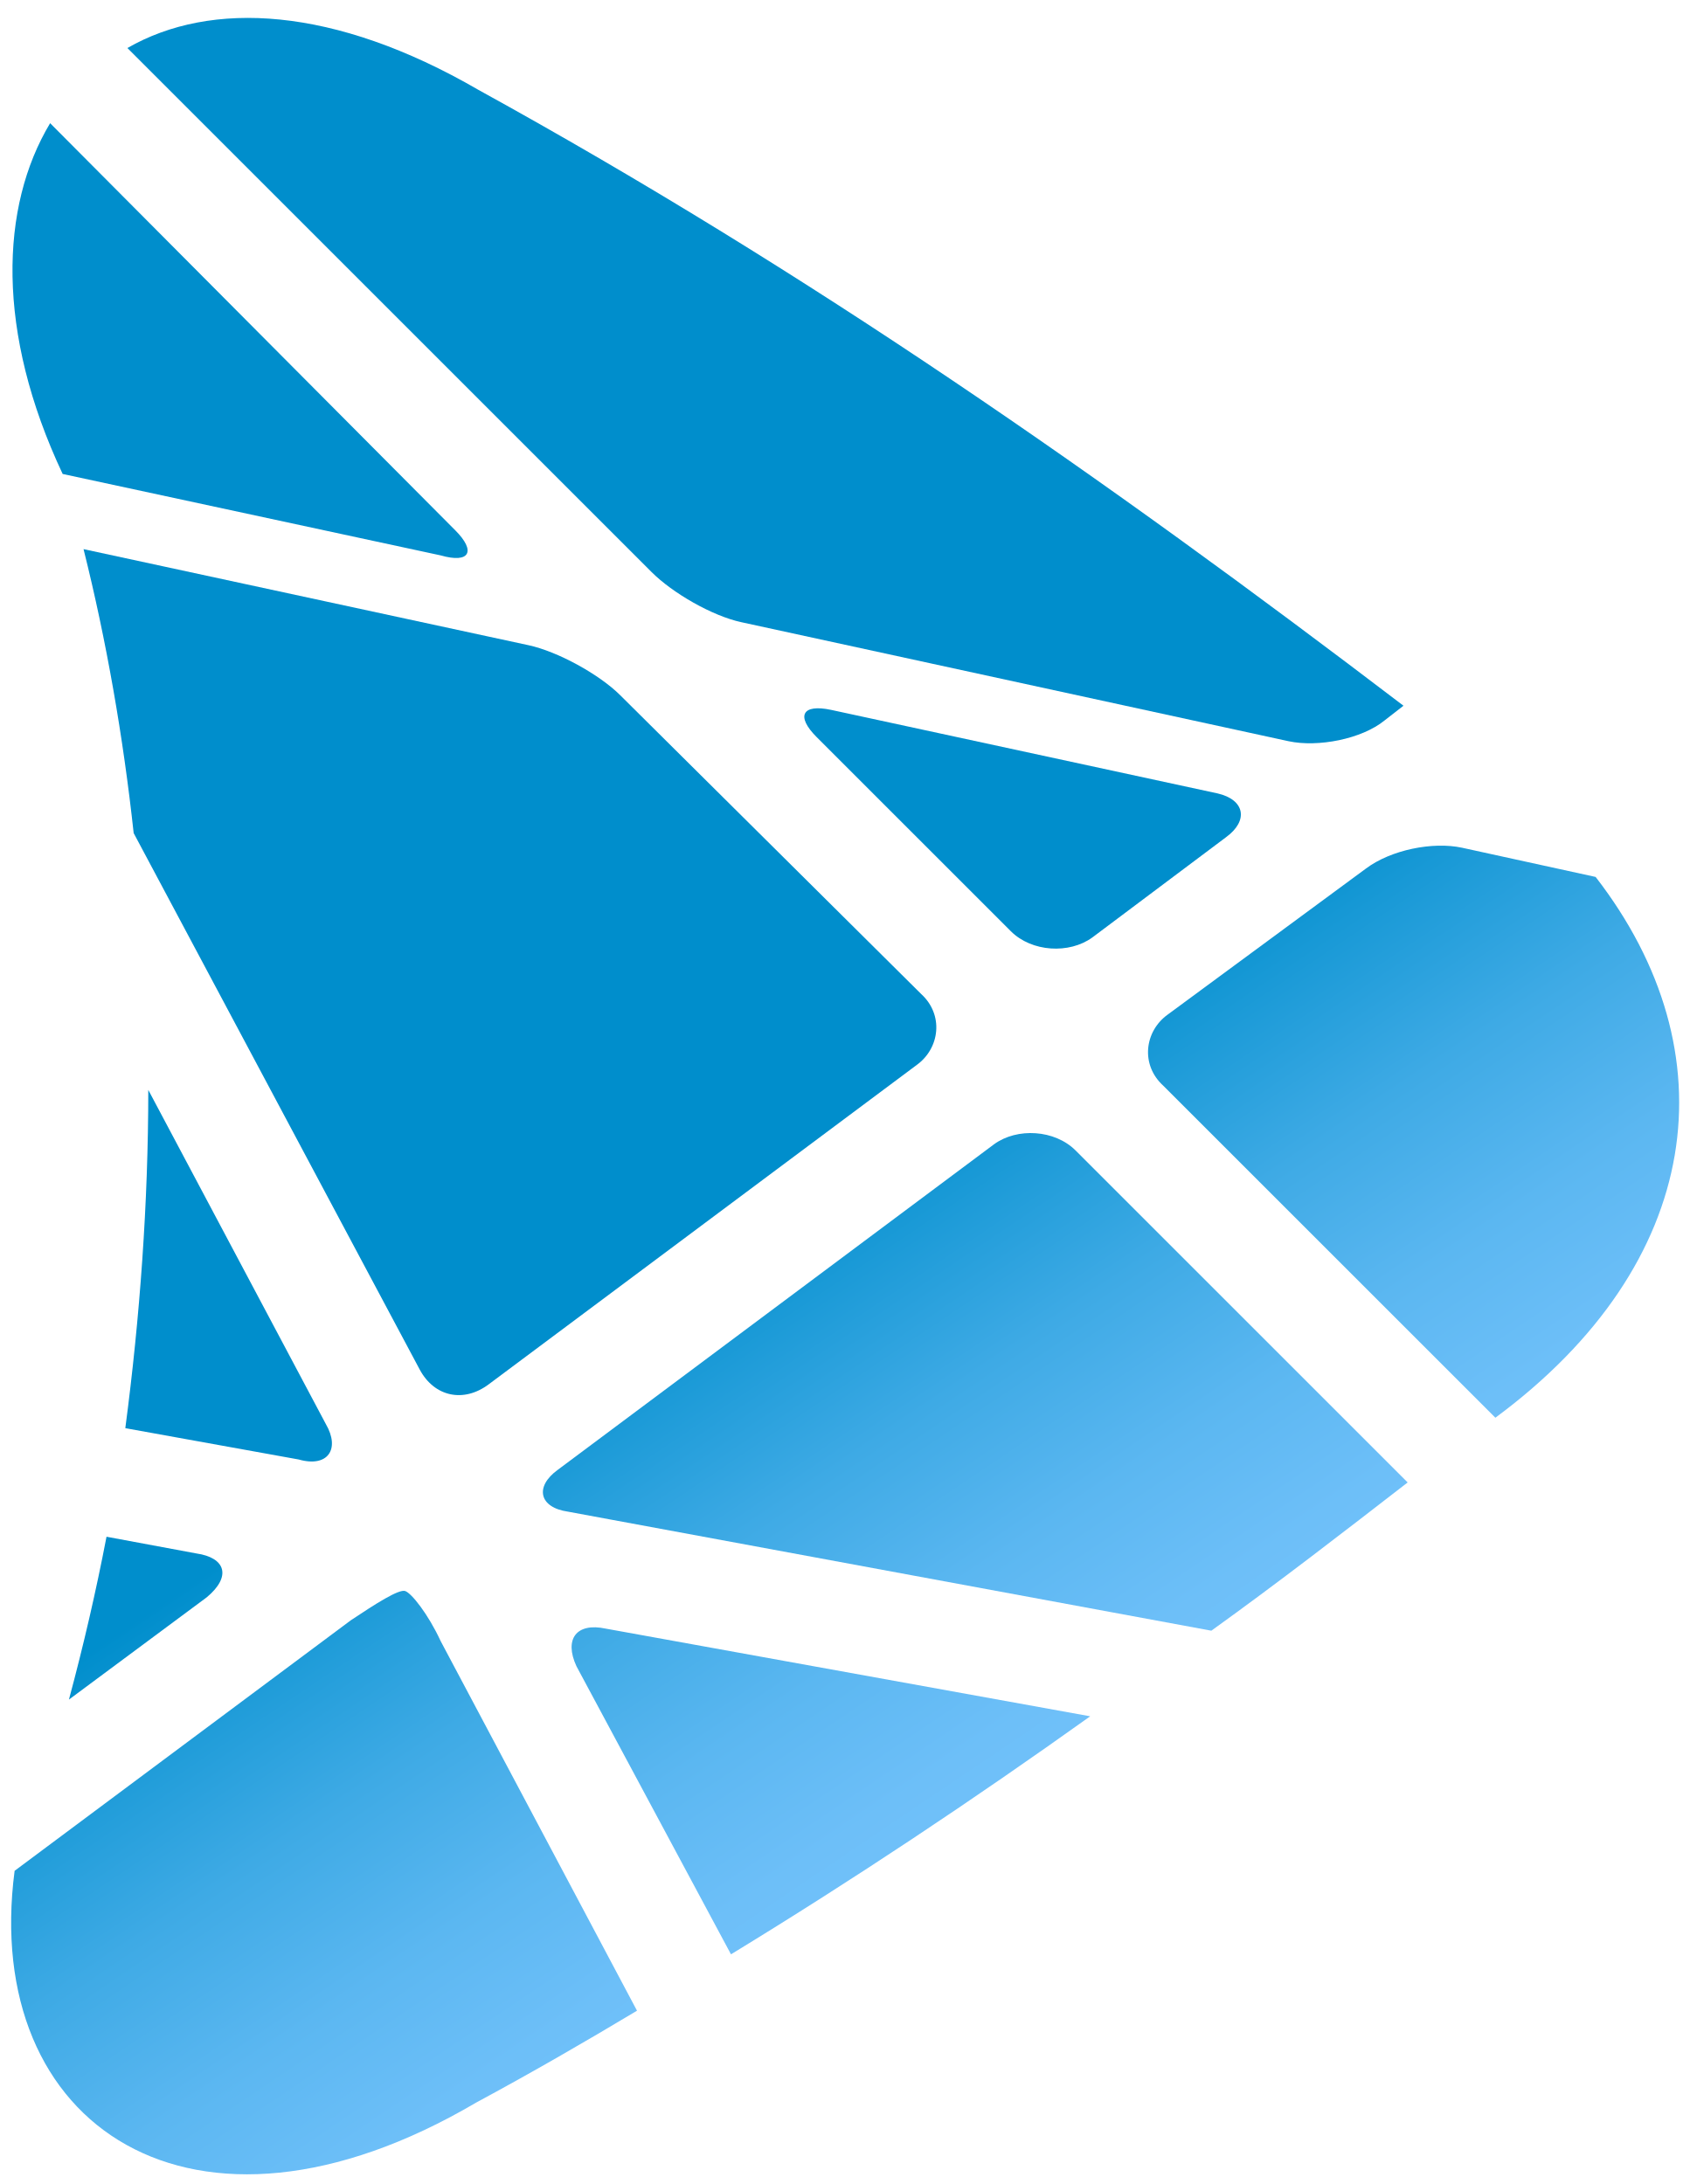
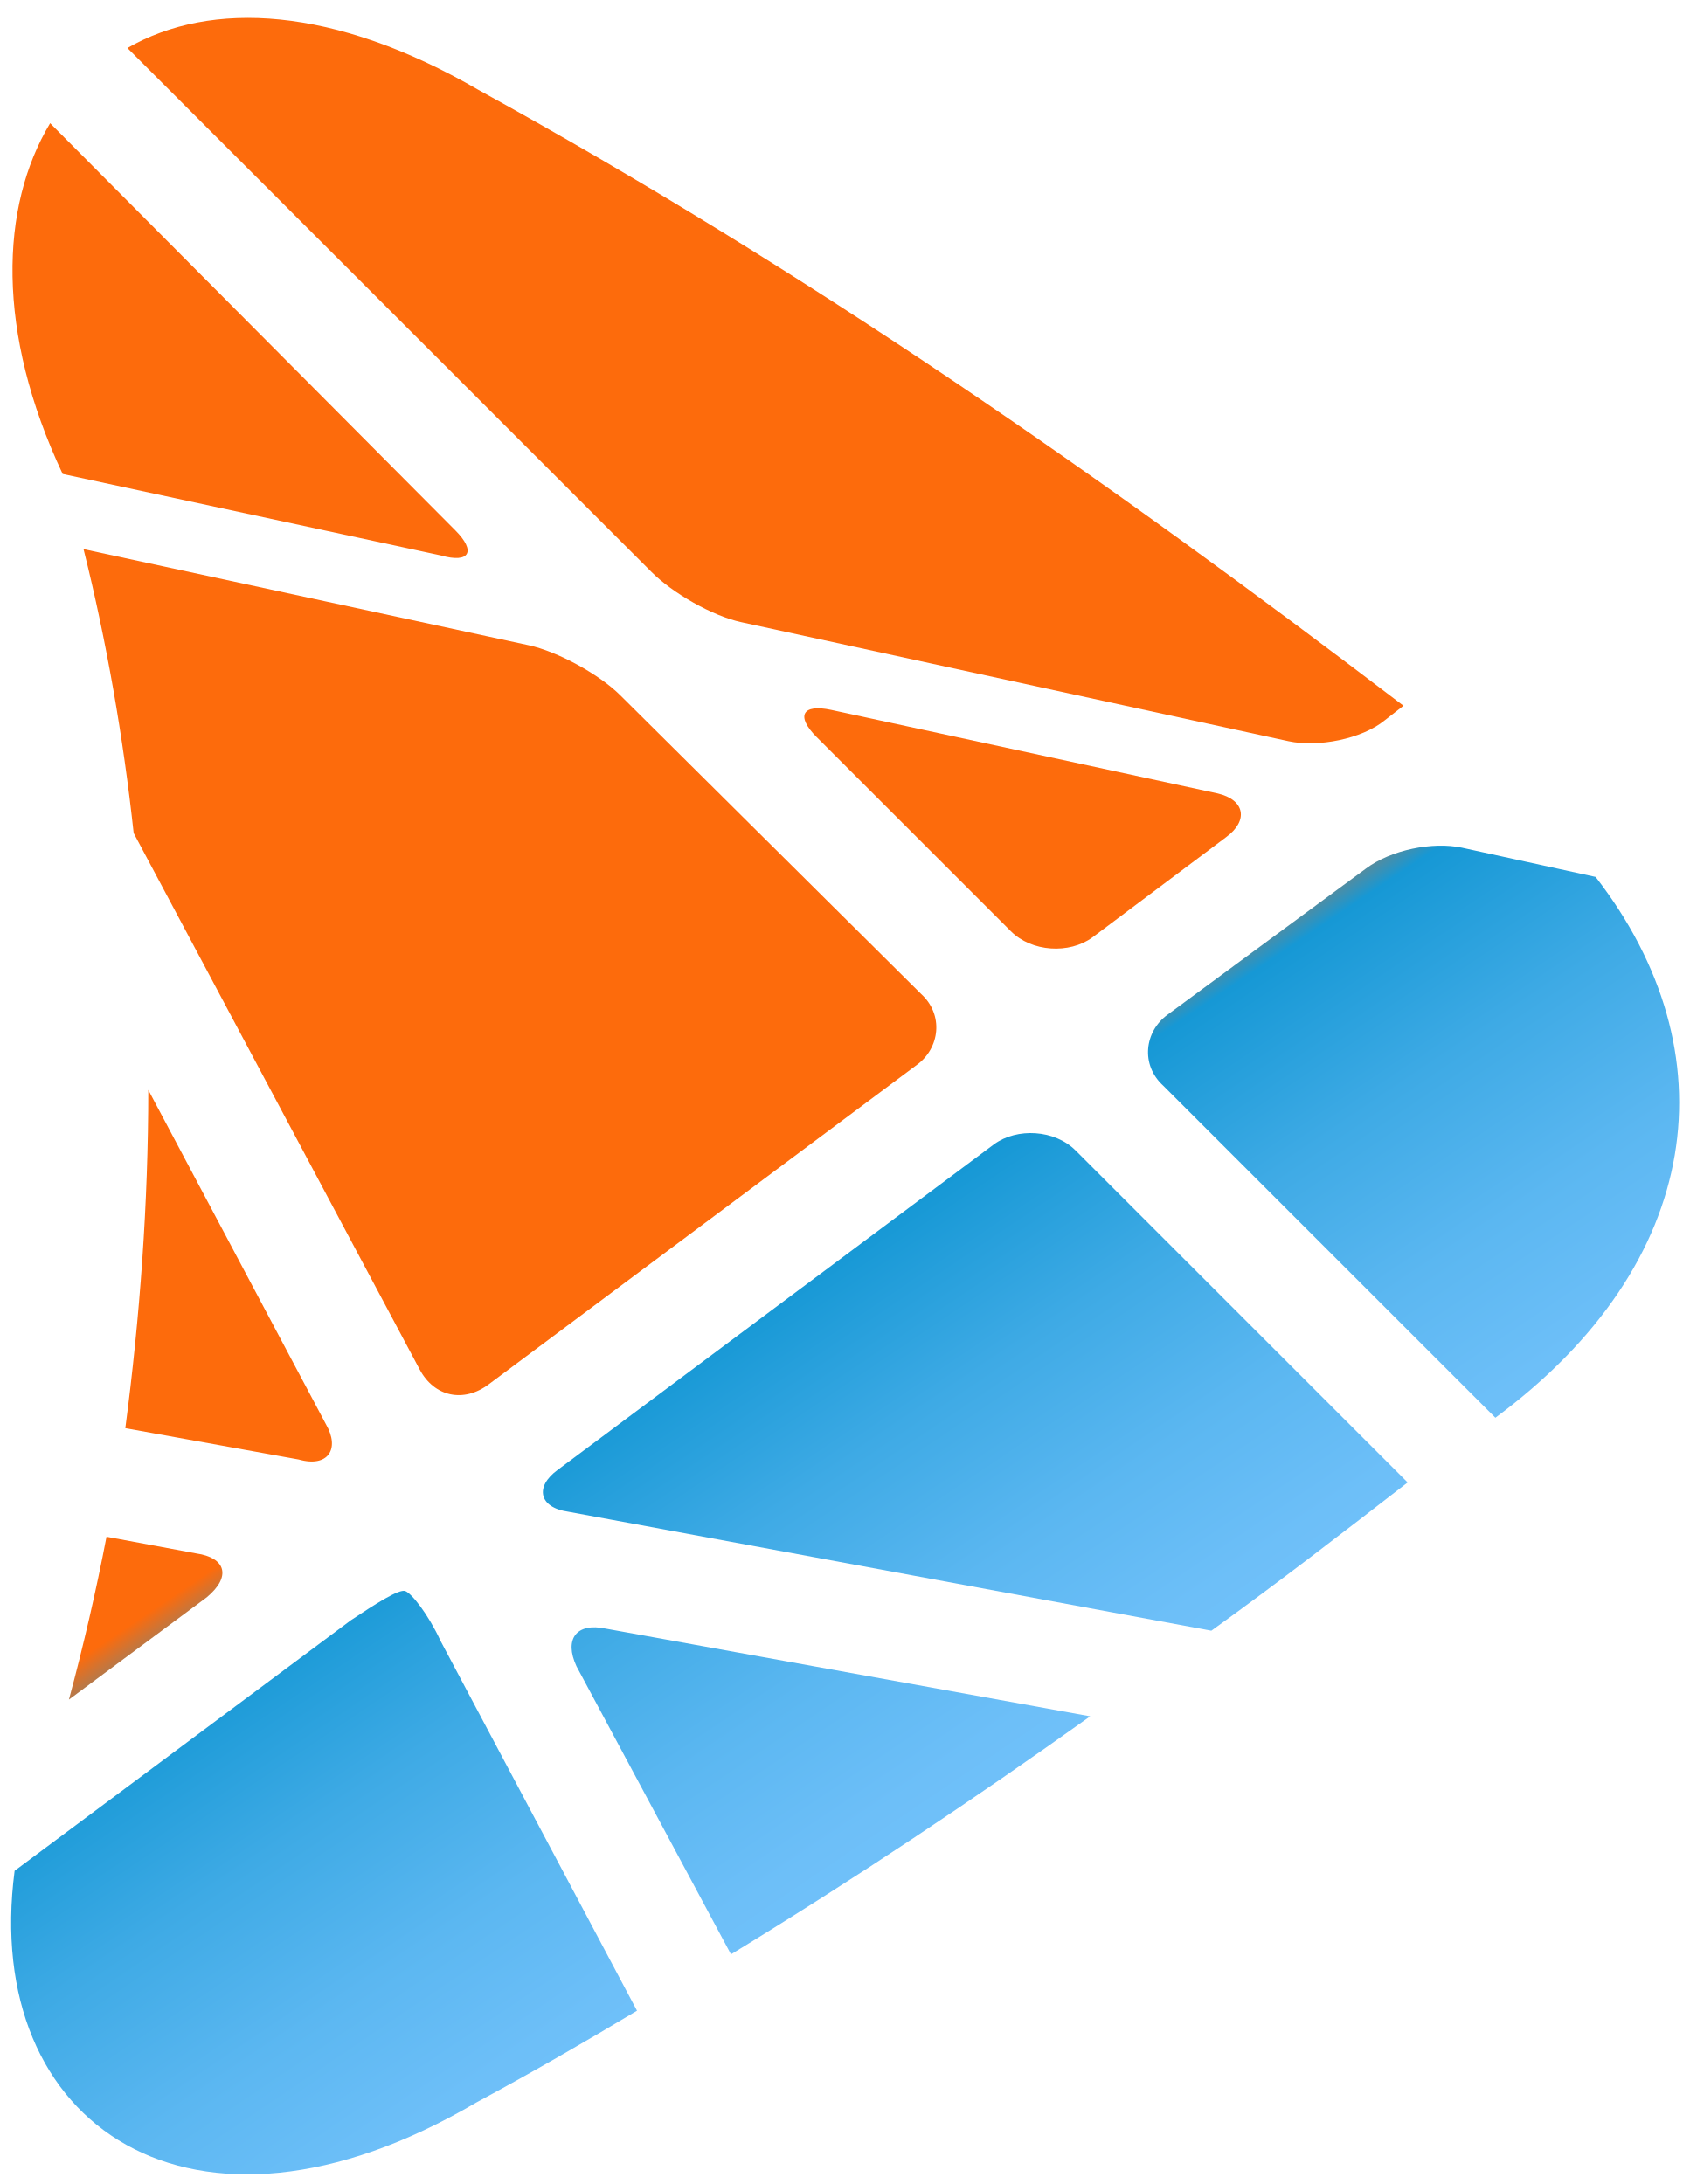
<svg xmlns="http://www.w3.org/2000/svg" version="1.1" id="Layer_1" x="0px" y="0px" viewBox="0 0 80.9 104.6" style="enable-background:new 0 0 80.9 104.6;" xml:space="preserve">
  <style type="text/css">
	.st0{fill:url(#SVGID_1_);}
	.st1{fill:url(#SVGID_2_);}
	.st2{fill:url(#SVGID_3_);}
	.st3{fill:url(#SVGID_4_);}
	.st4{fill:url(#SVGID_5_);}
	.st5{fill:url(#SVGID_6_);}
	.st6{fill:url(#SVGID_7_);}
	.st7{fill:url(#SVGID_8_);}
	.st8{fill:url(#SVGID_9_);}
	.st9{fill:url(#SVGID_10_);}
</style>
  <g>
    <linearGradient id="SVGID_1_" gradientUnits="userSpaceOnUse" x1="-3.108" y1="18.716" x2="45.321" y2="90.516">
-       <stop offset="0.626" style="stop-color:#008ECC" />
+       <stop offset="0.626" style="stop-color:#FD6B0C" />
      <stop offset="0.674" style="stop-color:#1698D5" />
      <stop offset="0.773" style="stop-color:#3EAAE5" />
      <stop offset="0.864" style="stop-color:#5BB7F1" />
      <stop offset="0.943" style="stop-color:#6DBFF8" />
      <stop offset="1" style="stop-color:#73C2FB" />
    </linearGradient>
    <path class="st0" d="M27.6,79.8L35,93.6c5.9-3.6,11.6-7.4,17.2-11.4L29,78C27.6,77.7,27,78.5,27.6,79.8z" />
    <linearGradient id="SVGID_2_" gradientUnits="userSpaceOnUse" x1="-25.369" y1="33.731" x2="23.061" y2="105.531">
-       <stop offset="0.626" style="stop-color:#008ECC" />
+       <stop offset="0.626" style="stop-color:#FD6B0C" />
      <stop offset="0.674" style="stop-color:#1698D5" />
      <stop offset="0.773" style="stop-color:#3EAAE5" />
      <stop offset="0.864" style="stop-color:#5BB7F1" />
      <stop offset="0.943" style="stop-color:#6DBFF8" />
      <stop offset="1" style="stop-color:#73C2FB" />
    </linearGradient>
    <path class="st1" d="M19.4,76.2c-0.3-0.1-1.4,0.6-2.6,1.4l-16.1,12c-1.6,12.2,8.5,19.1,22.1,11.1c2.6-1.4,5.2-2.9,7.7-4.4   l-9.4-17.7C20.5,77.3,19.7,76.3,19.4,76.2z" />
    <linearGradient id="SVGID_3_" gradientUnits="userSpaceOnUse" x1="31.352" y1="-4.527" x2="79.781" y2="67.272">
-       <stop offset="0.626" style="stop-color:#008ECC" />
+       <stop offset="0.626" style="stop-color:#FD6B0C" />
      <stop offset="0.674" style="stop-color:#1698D5" />
      <stop offset="0.773" style="stop-color:#3EAAE5" />
      <stop offset="0.864" style="stop-color:#5BB7F1" />
      <stop offset="0.943" style="stop-color:#6DBFF8" />
      <stop offset="1" style="stop-color:#73C2FB" />
    </linearGradient>
    <path class="st2" d="M65.4,41.6l-9.5,7c-1.1,0.8-1.3,2.4-0.2,3.4l15.9,15.9c10-7.4,11.3-17.5,4.8-25.9L70,40.6   C68.6,40.3,66.6,40.7,65.4,41.6z" />
    <linearGradient id="SVGID_4_" gradientUnits="userSpaceOnUse" x1="6.729" y1="12.081" x2="55.158" y2="83.881">
-       <stop offset="0.626" style="stop-color:#008ECC" />
+       <stop offset="0.626" style="stop-color:#FD6B0C" />
      <stop offset="0.674" style="stop-color:#1698D5" />
      <stop offset="0.773" style="stop-color:#3EAAE5" />
      <stop offset="0.864" style="stop-color:#5BB7F1" />
      <stop offset="0.943" style="stop-color:#6DBFF8" />
      <stop offset="1" style="stop-color:#73C2FB" />
    </linearGradient>
    <path class="st3" d="M51.5,55.1c-1-1-2.8-1.1-3.9-0.3L26.7,70.4c-1.1,0.8-0.9,1.8,0.5,2L58,78.1c3.2-2.3,6.3-4.7,9.4-7.1L51.5,55.1   z" />
    <linearGradient id="SVGID_5_" gradientUnits="userSpaceOnUse" x1="24.348" y1="0.197" x2="72.778" y2="71.996">
-       <stop offset="0.626" style="stop-color:#008ECC" />
+       <stop offset="0.626" style="stop-color:#FD6B0C" />
      <stop offset="0.674" style="stop-color:#1698D5" />
      <stop offset="0.773" style="stop-color:#3EAAE5" />
      <stop offset="0.864" style="stop-color:#5BB7F1" />
      <stop offset="0.943" style="stop-color:#6DBFF8" />
      <stop offset="1" style="stop-color:#73C2FB" />
    </linearGradient>
    <path class="st4" d="M58.3,38l-18.5-4c-1.4-0.3-1.7,0.3-0.7,1.3l9.3,9.3c1,1,2.8,1.1,3.9,0.3l6.4-4.8C59.8,39.3,59.6,38.3,58.3,38z   " />
    <linearGradient id="SVGID_6_" gradientUnits="userSpaceOnUse" x1="5.109" y1="13.174" x2="53.539" y2="84.973">
-       <stop offset="0.626" style="stop-color:#008ECC" />
+       <stop offset="0.626" style="stop-color:#FD6B0C" />
      <stop offset="0.674" style="stop-color:#1698D5" />
      <stop offset="0.773" style="stop-color:#3EAAE5" />
      <stop offset="0.864" style="stop-color:#5BB7F1" />
      <stop offset="0.943" style="stop-color:#6DBFF8" />
      <stop offset="1" style="stop-color:#73C2FB" />
    </linearGradient>
    <path class="st5" d="M21.8,25.4L2.4,5.9C0,9.9-0.2,15.9,3,22.7l18.1,3.9C22.5,27,22.8,26.4,21.8,25.4z" />
    <linearGradient id="SVGID_7_" gradientUnits="userSpaceOnUse" x1="-15.768" y1="27.255" x2="32.662" y2="99.055">
-       <stop offset="0.626" style="stop-color:#008ECC" />
+       <stop offset="0.626" style="stop-color:#FD6B0C" />
      <stop offset="0.674" style="stop-color:#1698D5" />
      <stop offset="0.773" style="stop-color:#3EAAE5" />
      <stop offset="0.864" style="stop-color:#5BB7F1" />
      <stop offset="0.943" style="stop-color:#6DBFF8" />
      <stop offset="1" style="stop-color:#73C2FB" />
    </linearGradient>
    <path class="st6" d="M15.6,68.2L7.1,52.2c0,5.4-0.4,10.9-1.1,16.2l8.3,1.5C15.7,70.3,16.3,69.4,15.6,68.2z" />
    <linearGradient id="SVGID_8_" gradientUnits="userSpaceOnUse" x1="24.504" y1="9.167662e-02" x2="72.933" y2="71.891">
-       <stop offset="0.626" style="stop-color:#008ECC" />
+       <stop offset="0.626" style="stop-color:#FD6B0C" />
      <stop offset="0.674" style="stop-color:#1698D5" />
      <stop offset="0.773" style="stop-color:#3EAAE5" />
      <stop offset="0.864" style="stop-color:#5BB7F1" />
      <stop offset="0.943" style="stop-color:#6DBFF8" />
      <stop offset="1" style="stop-color:#73C2FB" />
    </linearGradient>
    <path class="st7" d="M35.5,29.8l26.2,5.7c1.4,0.3,3.5-0.1,4.6-1l0.9-0.7C52.9,22.9,38.7,13,22.9,4.3C16,0.3,10.1,0,6.1,2.3   l25.1,25.1C32.2,28.4,34.1,29.5,35.5,29.8z" />
    <linearGradient id="SVGID_9_" gradientUnits="userSpaceOnUse" x1="-23.766" y1="32.65" x2="24.663" y2="104.45">
-       <stop offset="0.626" style="stop-color:#008ECC" />
+       <stop offset="0.626" style="stop-color:#FD6B0C" />
      <stop offset="0.674" style="stop-color:#1698D5" />
      <stop offset="0.773" style="stop-color:#3EAAE5" />
      <stop offset="0.864" style="stop-color:#5BB7F1" />
      <stop offset="0.943" style="stop-color:#6DBFF8" />
      <stop offset="1" style="stop-color:#73C2FB" />
    </linearGradient>
    <path class="st8" d="M9.4,74.4l-4.3-0.8c-0.5,2.6-1.1,5.2-1.8,7.8l6.6-4.9C11.1,75.5,10.8,74.6,9.4,74.4z" />
    <linearGradient id="SVGID_10_" gradientUnits="userSpaceOnUse" x1="3.53" y1="14.239" x2="51.96" y2="86.038">
-       <stop offset="0.626" style="stop-color:#008ECC" />
+       <stop offset="0.626" style="stop-color:#FD6B0C" />
      <stop offset="0.674" style="stop-color:#1698D5" />
      <stop offset="0.773" style="stop-color:#3EAAE5" />
      <stop offset="0.864" style="stop-color:#5BB7F1" />
      <stop offset="0.943" style="stop-color:#6DBFF8" />
      <stop offset="1" style="stop-color:#73C2FB" />
    </linearGradient>
    <path class="st9" d="M20.1,65.6c0.7,1.3,2.1,1.6,3.3,0.7l20.5-15.3c1.1-0.8,1.3-2.4,0.2-3.4L29.7,33.3c-1-1-3-2.1-4.4-2.4L4,26.3   c1.1,4.4,1.9,9,2.4,13.6L20.1,65.6z" />
  </g>
</svg>
